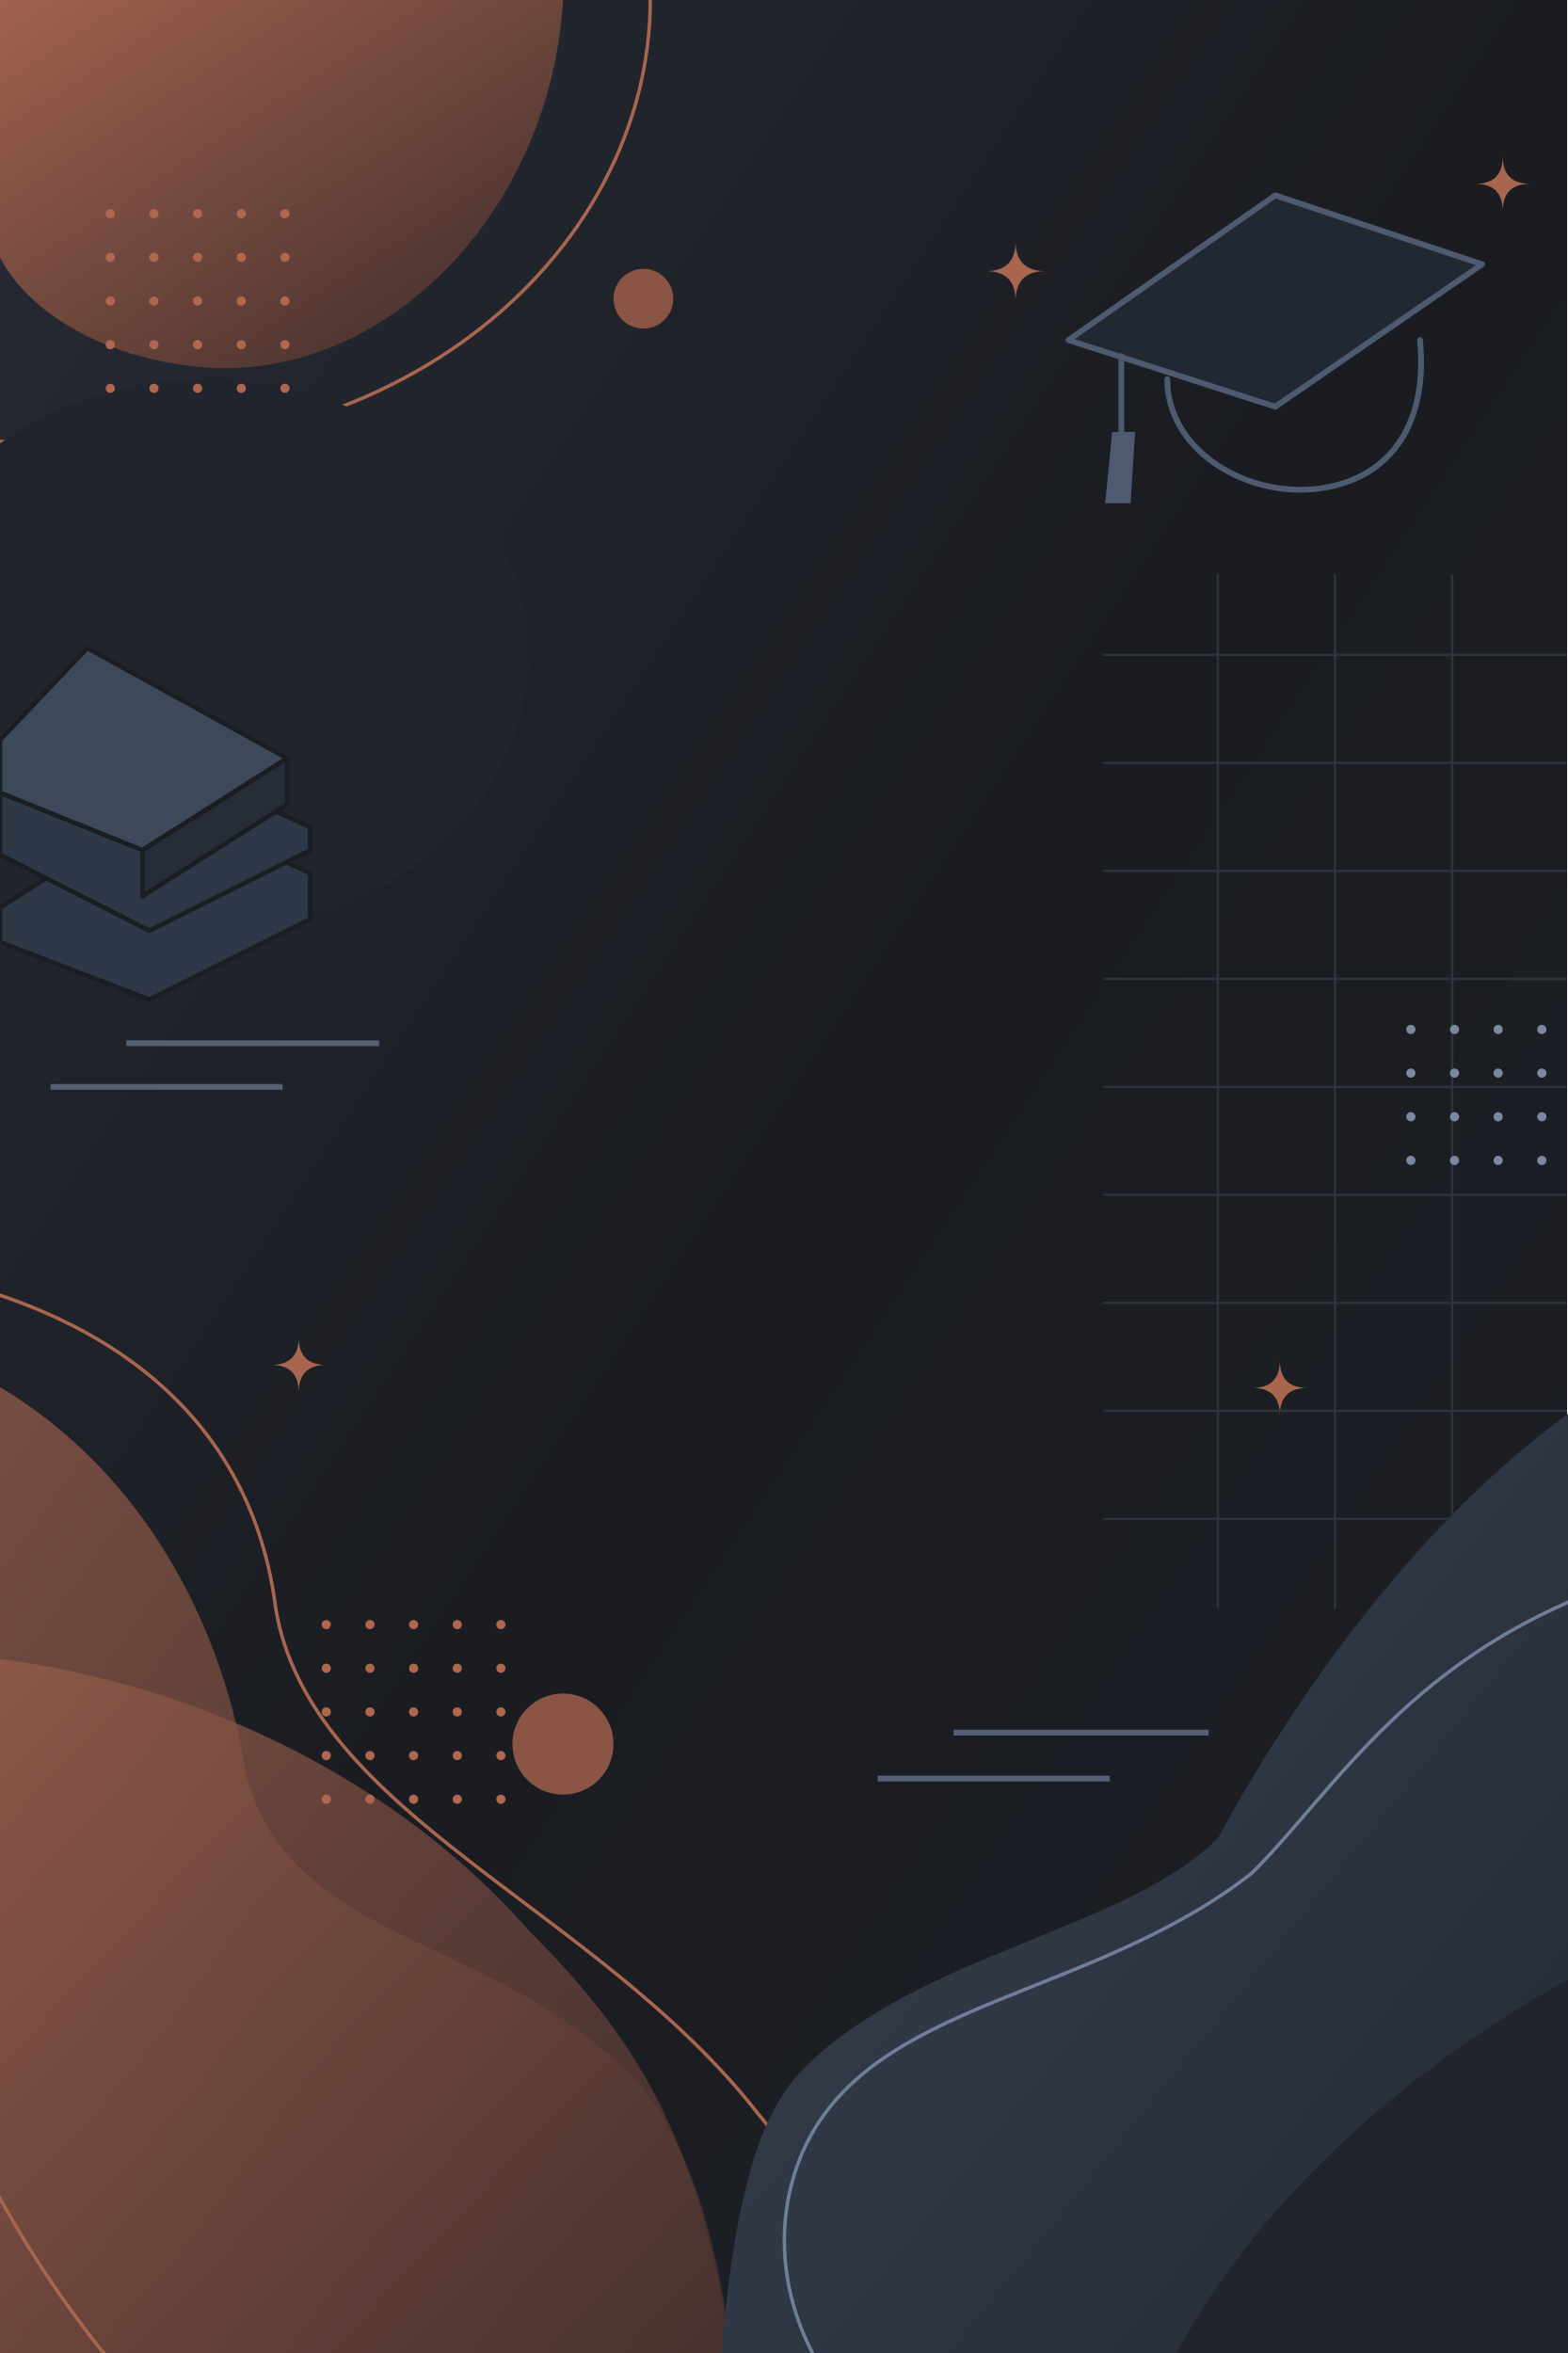
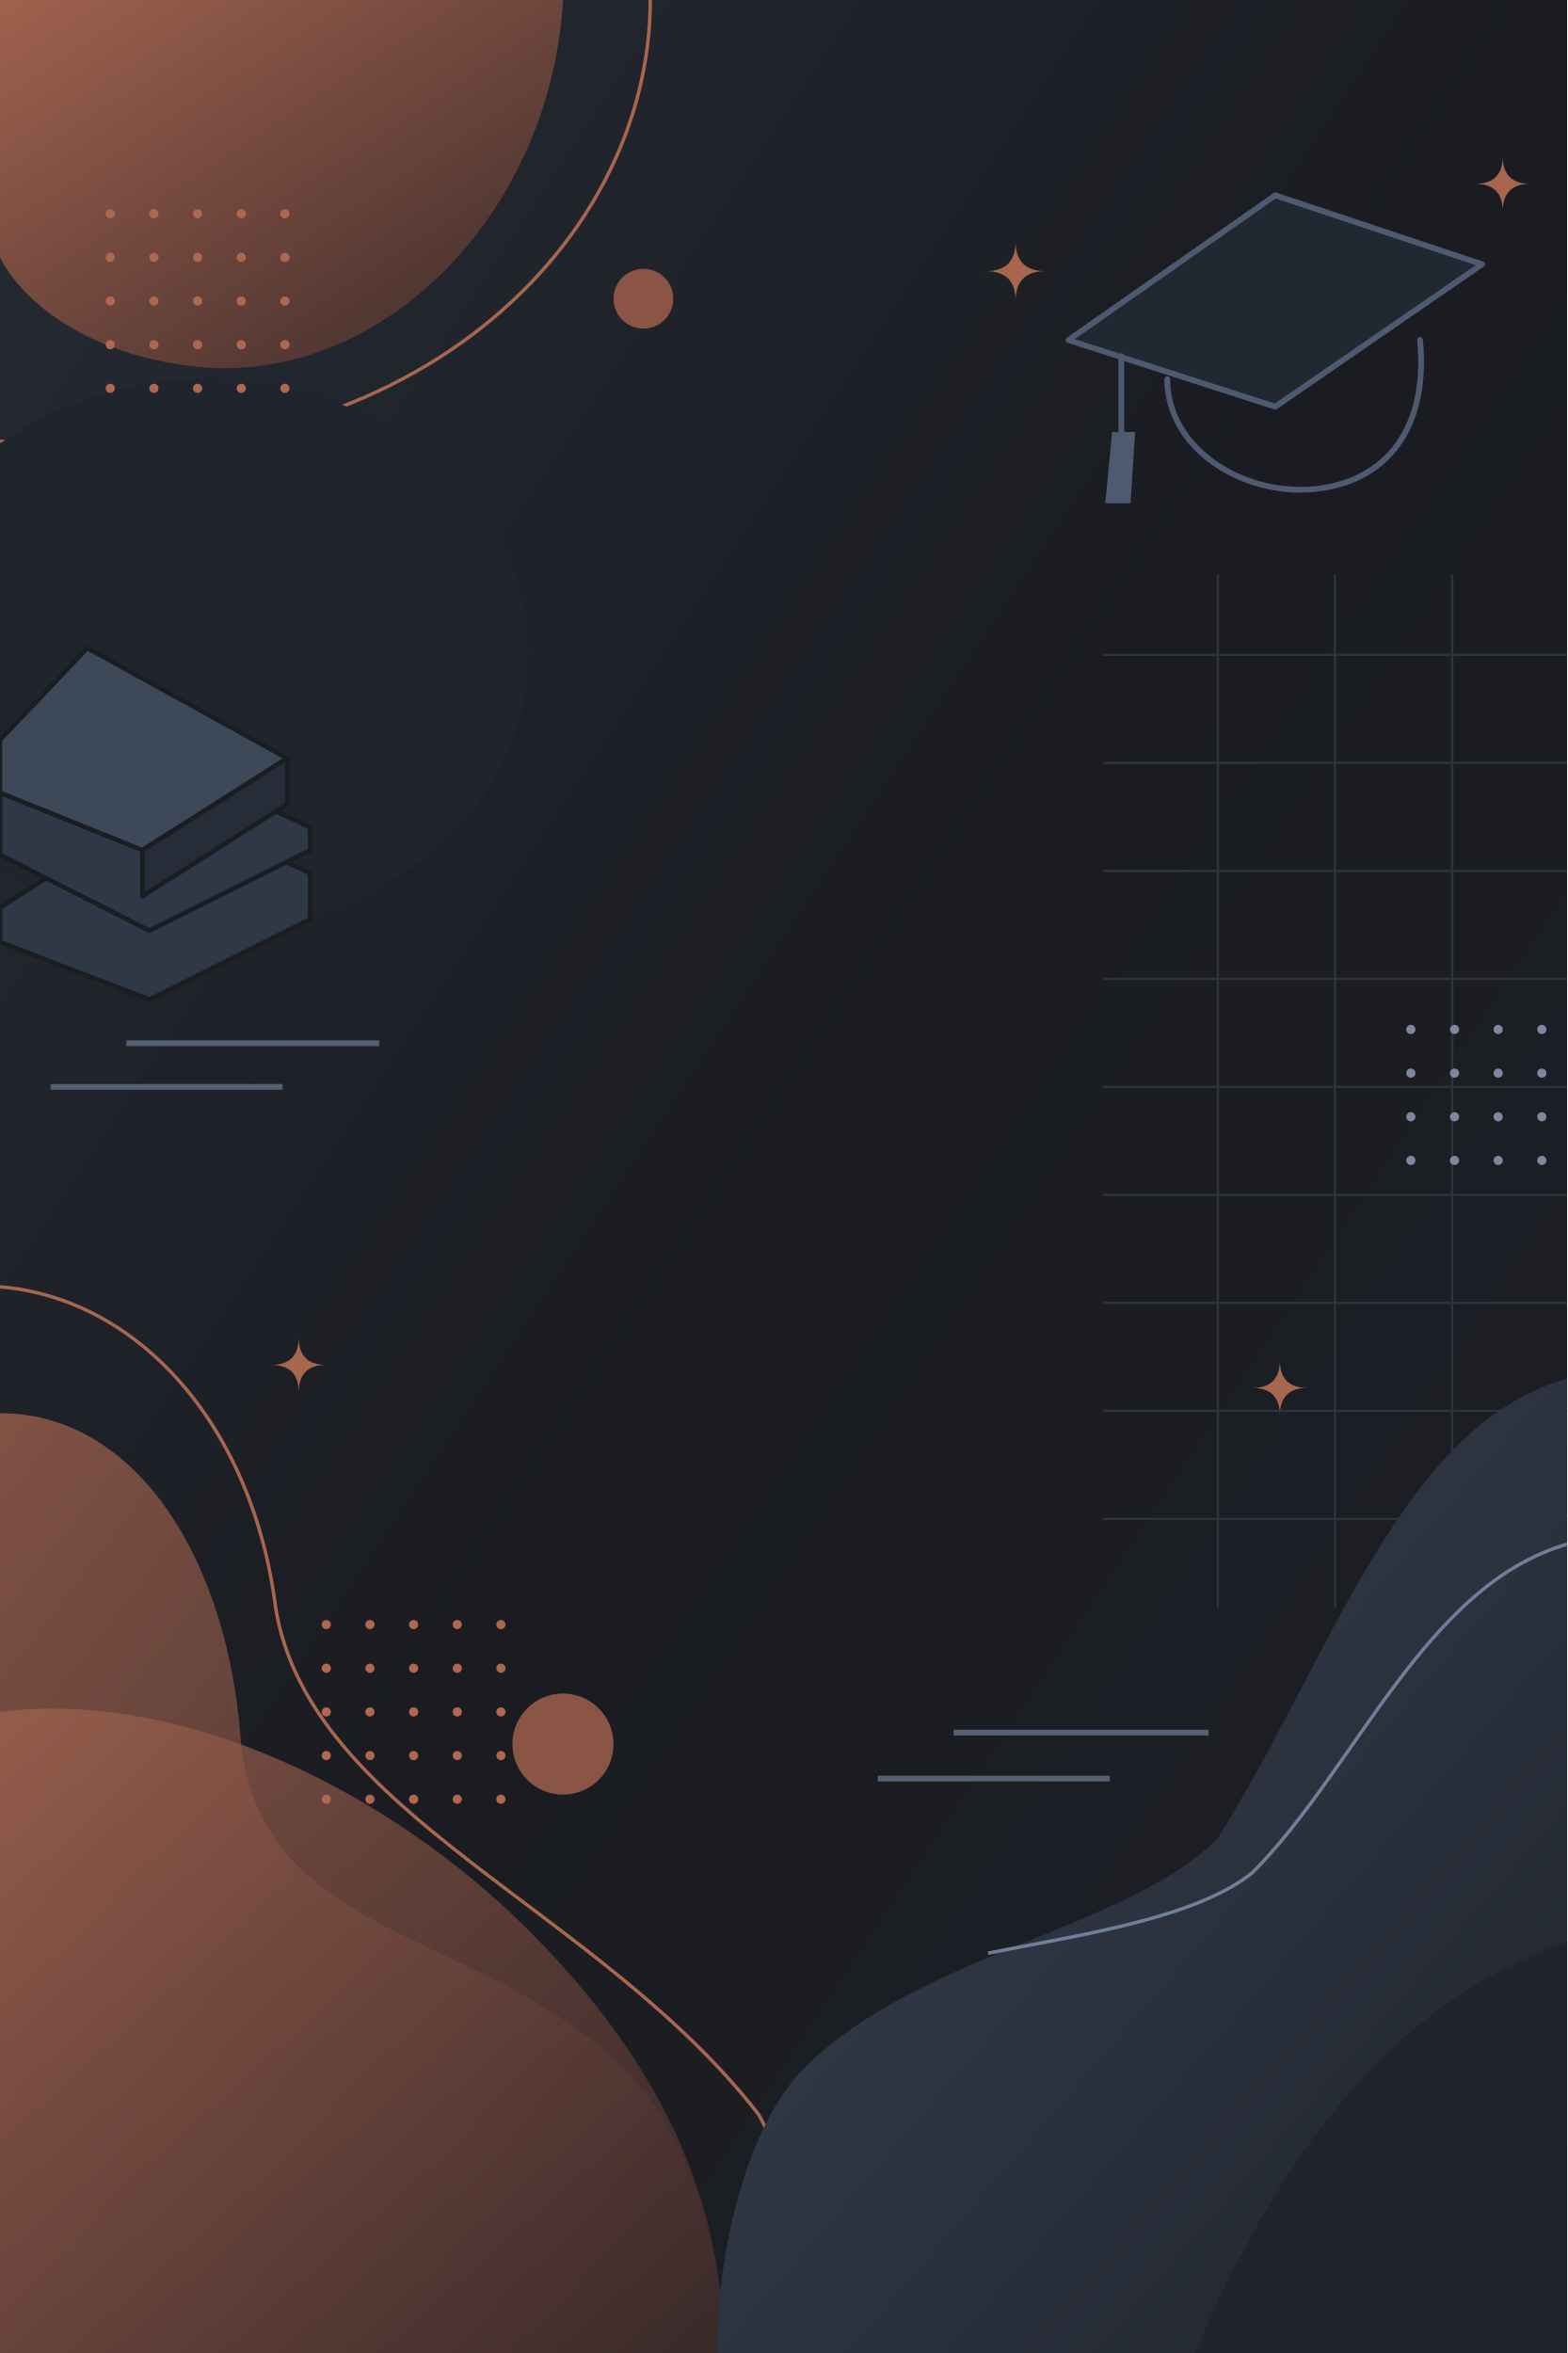
<svg xmlns="http://www.w3.org/2000/svg" viewBox="0 0 682 1024" width="682" height="1024">
  <defs>
    <linearGradient id="v6dark-bg" x1="0" y1="0" x2="1" y2="1">
      <stop offset="0" stop-color="#262b34" />
      <stop offset="0.5" stop-color="#1a1c21" />
      <stop offset="1" stop-color="#1d2027" />
    </linearGradient>
    <linearGradient id="v6dark-warm" x1="0" y1="0" x2="1" y2="1">
      <stop offset="0" stop-color="#a0624e" />
      <stop offset="1" stop-color="#3b2a2a" />
    </linearGradient>
    <linearGradient id="v6dark-warm2" x1="0" y1="0" x2="1" y2="1">
      <stop offset="0" stop-color="#a0624e" stop-opacity="0.75" />
      <stop offset="1" stop-color="#3b2a2a" stop-opacity="0.75" />
    </linearGradient>
    <linearGradient id="v6dark-cool" x1="0" y1="0" x2="1" y2="1">
      <stop offset="0" stop-color="#3a4455" />
      <stop offset="1" stop-color="#1f232b" />
    </linearGradient>
  </defs>
  <rect width="682" height="1024" fill="url(#v6dark-bg)" />
  <path class="top-left-art" d="M0 0H245C240 90 170 165 90 160C40 156 10 132 0 112Z" fill="url(#v6dark-warm)" />
-   <path d="M283 0C283 110 170 215 0 192" fill="none" stroke="#a8664f" stroke-width="1.5" />
-   <ellipse cx="90" cy="285" rx="140" ry="120" fill="#20252d" />
-   <circle cx="48" cy="93" r="2" fill="#b0674f" />
-   <circle cx="48" cy="112" r="2" fill="#b0674f" />
-   <circle cx="48" cy="131" r="2" fill="#b0674f" />
-   <circle cx="48" cy="150" r="2" fill="#b0674f" />
-   <circle cx="48" cy="169" r="2" fill="#b0674f" />
-   <circle cx="67" cy="93" r="2" fill="#b0674f" />
-   <circle cx="67" cy="112" r="2" fill="#b0674f" />
-   <circle cx="67" cy="131" r="2" fill="#b0674f" />
-   <circle cx="67" cy="150" r="2" fill="#b0674f" />
-   <circle cx="67" cy="169" r="2" fill="#b0674f" />
-   <circle cx="86" cy="93" r="2" fill="#b0674f" />
-   <circle cx="86" cy="112" r="2" fill="#b0674f" />
-   <circle cx="86" cy="131" r="2" fill="#b0674f" />
-   <circle cx="86" cy="150" r="2" fill="#b0674f" />
-   <circle cx="86" cy="169" r="2" fill="#b0674f" />
-   <circle cx="105" cy="93" r="2" fill="#b0674f" />
-   <circle cx="105" cy="112" r="2" fill="#b0674f" />
-   <circle cx="105" cy="131" r="2" fill="#b0674f" />
-   <circle cx="105" cy="150" r="2" fill="#b0674f" />
-   <circle cx="105" cy="169" r="2" fill="#b0674f" />
-   <circle cx="124" cy="93" r="2" fill="#b0674f" />
-   <circle cx="124" cy="112" r="2" fill="#b0674f" />
-   <circle cx="124" cy="131" r="2" fill="#b0674f" />
-   <circle cx="124" cy="150" r="2" fill="#b0674f" />
-   <circle cx="124" cy="169" r="2" fill="#b0674f" />
-   <circle cx="280" cy="130" r="13" fill="#8a5545" />
+   <path class="ring ring-a" d="M283 0C283 110 170 215 0 192" fill="none" stroke="#a8664f" stroke-width="1.5" />
+   <ellipse class="haze" cx="90" cy="285" rx="140" ry="120" fill="#20252d" />
+   <g class="dotgrid dotgrid-tl">
+     <g class="dotcol" data-i="0">
+       <circle cx="48" cy="93" r="2" fill="#b0674f" />
+       <circle cx="48" cy="112" r="2" fill="#b0674f" />
+       <circle cx="48" cy="131" r="2" fill="#b0674f" />
+       <circle cx="48" cy="150" r="2" fill="#b0674f" />
+       <circle cx="48" cy="169" r="2" fill="#b0674f" />
+     </g>
+     <g class="dotcol" data-i="1">
+       <circle cx="67" cy="93" r="2" fill="#b0674f" />
+       <circle cx="67" cy="112" r="2" fill="#b0674f" />
+       <circle cx="67" cy="131" r="2" fill="#b0674f" />
+       <circle cx="67" cy="150" r="2" fill="#b0674f" />
+       <circle cx="67" cy="169" r="2" fill="#b0674f" />
+     </g>
+     <g class="dotcol" data-i="2">
+       <circle cx="86" cy="93" r="2" fill="#b0674f" />
+       <circle cx="86" cy="112" r="2" fill="#b0674f" />
+       <circle cx="86" cy="131" r="2" fill="#b0674f" />
+       <circle cx="86" cy="150" r="2" fill="#b0674f" />
+       <circle cx="86" cy="169" r="2" fill="#b0674f" />
+     </g>
+     <g class="dotcol" data-i="3">
+       <circle cx="105" cy="93" r="2" fill="#b0674f" />
+       <circle cx="105" cy="112" r="2" fill="#b0674f" />
+       <circle cx="105" cy="131" r="2" fill="#b0674f" />
+       <circle cx="105" cy="150" r="2" fill="#b0674f" />
+       <circle cx="105" cy="169" r="2" fill="#b0674f" />
+     </g>
+     <g class="dotcol" data-i="4">
+       <circle cx="124" cy="93" r="2" fill="#b0674f" />
+       <circle cx="124" cy="112" r="2" fill="#b0674f" />
+       <circle cx="124" cy="131" r="2" fill="#b0674f" />
+       <circle cx="124" cy="150" r="2" fill="#b0674f" />
+       <circle cx="124" cy="169" r="2" fill="#b0674f" />
+     </g>
+   </g>
+   <circle class="orb orb-a" cx="280" cy="130" r="13" fill="#8a5545" />
  <path class="svg-star star-1" d="M442 105 Q442 118 455 118 Q442 118 442 131 Q442 118 429 118 Q442 118 442 105Z" fill="#a8664f" />
  <path d="M654 68 Q654 80 666 80 Q654 80 654 92 Q654 80 642 80 Q654 80 654 68Z" class="svg-star star-2" fill="#a8664f" />
  <path d="M130 582 Q130 594 142 594 Q130 594 130 606 Q130 594 118 594 Q130 594 130 582Z" class="svg-star star-3" fill="#a8664f" />
  <path d="M557 592 Q557 604 569 604 Q557 604 557 616 Q557 604 545 604 Q557 604 557 592Z" class="svg-star star-4" fill="#a8664f" />
-   <g fill="none" stroke="#4d5a70" stroke-width="2.5" stroke-linejoin="round" stroke-linecap="round">
-     <path d="M465 148L555 85L645 115L555 177Z" fill="#222831" />
-     <path d="M508 165C508 195 540 215 570 213C600 211 622 190 618 148" />
-   </g>
-   <g class="cap-tassel">
-     <path d="M488 155V190" fill="none" stroke="#4d5a70" stroke-width="2.5" stroke-linecap="round" />
-     <path d="M484 188H494L492 219H481Z" fill="#4d5a70" />
+   <g class="cap-rig">
+     <g fill="none" stroke="#4d5a70" stroke-width="2.5" stroke-linejoin="round" stroke-linecap="round">
+       <path d="M465 148L555 85L645 115L555 177Z" fill="#222831" />
+       <path d="M508 165C508 195 540 215 570 213C600 211 622 190 618 148" />
+     </g>
+     <g class="cap-tassel">
+       <path d="M488 155V190" fill="none" stroke="#4d5a70" stroke-width="2.5" stroke-linecap="round" />
+       <path d="M484 188H494L492 219H481Z" fill="#4d5a70" />
+     </g>
  </g>
  <g class="book-stack" stroke="#1a1d22" stroke-width="2" stroke-linejoin="round">
    <path d="M0 395L0 410L65 435L135 400L135 380L70 350Z" fill="#2f3846" />
    <path d="M0 340L0 372L65 405L135 370L135 360L70 330Z" fill="#2f3846" />
    <path d="M0 322L38 282L125 330L62 370L0 345Z" fill="#3d4859" />
    <path d="M62 370L125 330L125 350L62 390Z" fill="#262d39" />
  </g>
-   <line x1="55" y1="454" x2="165" y2="454" stroke="#566075" stroke-width="2.5" />
-   <line x1="22" y1="473" x2="123" y2="473" stroke="#566075" stroke-width="2.5" />
-   <line x1="530" y1="250" x2="530" y2="700" stroke="#2e333c" stroke-width="1" />
-   <line x1="581" y1="250" x2="581" y2="700" stroke="#2e333c" stroke-width="1" />
-   <line x1="632" y1="250" x2="632" y2="700" stroke="#2e333c" stroke-width="1" />
-   <line x1="480" y1="285" x2="682" y2="285" stroke="#2e333c" stroke-width="1" />
-   <line x1="480" y1="332" x2="682" y2="332" stroke="#2e333c" stroke-width="1" />
-   <line x1="480" y1="379" x2="682" y2="379" stroke="#2e333c" stroke-width="1" />
-   <line x1="480" y1="426" x2="682" y2="426" stroke="#2e333c" stroke-width="1" />
-   <line x1="480" y1="473" x2="682" y2="473" stroke="#2e333c" stroke-width="1" />
-   <line x1="480" y1="520" x2="682" y2="520" stroke="#2e333c" stroke-width="1" />
-   <line x1="480" y1="567" x2="682" y2="567" stroke="#2e333c" stroke-width="1" />
-   <line x1="480" y1="614" x2="682" y2="614" stroke="#2e333c" stroke-width="1" />
-   <line x1="480" y1="661" x2="682" y2="661" stroke="#2e333c" stroke-width="1" />
-   <circle cx="614" cy="448" r="2" fill="#7d88a0" />
-   <circle cx="614" cy="467" r="2" fill="#7d88a0" />
-   <circle cx="614" cy="486" r="2" fill="#7d88a0" />
-   <circle cx="614" cy="505" r="2" fill="#7d88a0" />
-   <circle cx="633" cy="448" r="2" fill="#7d88a0" />
-   <circle cx="633" cy="467" r="2" fill="#7d88a0" />
-   <circle cx="633" cy="486" r="2" fill="#7d88a0" />
-   <circle cx="633" cy="505" r="2" fill="#7d88a0" />
-   <circle cx="652" cy="448" r="2" fill="#7d88a0" />
-   <circle cx="652" cy="467" r="2" fill="#7d88a0" />
-   <circle cx="652" cy="486" r="2" fill="#7d88a0" />
-   <circle cx="652" cy="505" r="2" fill="#7d88a0" />
-   <circle cx="671" cy="448" r="2" fill="#7d88a0" />
-   <circle cx="671" cy="467" r="2" fill="#7d88a0" />
-   <circle cx="671" cy="486" r="2" fill="#7d88a0" />
-   <circle cx="671" cy="505" r="2" fill="#7d88a0" />
-   <path class="left-art-piece left-art-1" d="M-80 580C-10 580 80 640 105 760C115 840 200 840 260 890C300 920 325 980 325 1150H-80Z" fill="url(#v6dark-warm2)" />
-   <path class="left-art-piece left-art-2" d="M-80 720C40 710 160 760 230 840C290 900 325 960 325 1150H-80Z" fill="url(#v6dark-warm2)" />
-   <path d="M-60 550C50 565 110 620 120 700C135 790 260 830 330 920C365 960 360 1040 310 1080C240 1130 130 1110 50 1030C0 970 -40 890 -60 790" fill="none" stroke="#a8664f" stroke-width="1.5" stroke-linecap="round" stroke-linejoin="round" />
-   <circle cx="142" cy="707" r="2" fill="#b0674f" />
-   <circle cx="142" cy="726" r="2" fill="#b0674f" />
-   <circle cx="142" cy="745" r="2" fill="#b0674f" />
-   <circle cx="142" cy="764" r="2" fill="#b0674f" />
-   <circle cx="142" cy="783" r="2" fill="#b0674f" />
-   <circle cx="161" cy="707" r="2" fill="#b0674f" />
-   <circle cx="161" cy="726" r="2" fill="#b0674f" />
-   <circle cx="161" cy="745" r="2" fill="#b0674f" />
-   <circle cx="161" cy="764" r="2" fill="#b0674f" />
-   <circle cx="161" cy="783" r="2" fill="#b0674f" />
-   <circle cx="180" cy="707" r="2" fill="#b0674f" />
-   <circle cx="180" cy="726" r="2" fill="#b0674f" />
-   <circle cx="180" cy="745" r="2" fill="#b0674f" />
-   <circle cx="180" cy="764" r="2" fill="#b0674f" />
-   <circle cx="180" cy="783" r="2" fill="#b0674f" />
-   <circle cx="199" cy="707" r="2" fill="#b0674f" />
-   <circle cx="199" cy="726" r="2" fill="#b0674f" />
-   <circle cx="199" cy="745" r="2" fill="#b0674f" />
-   <circle cx="199" cy="764" r="2" fill="#b0674f" />
-   <circle cx="199" cy="783" r="2" fill="#b0674f" />
-   <circle cx="218" cy="707" r="2" fill="#b0674f" />
-   <circle cx="218" cy="726" r="2" fill="#b0674f" />
-   <circle cx="218" cy="745" r="2" fill="#b0674f" />
-   <circle cx="218" cy="764" r="2" fill="#b0674f" />
-   <circle cx="218" cy="783" r="2" fill="#b0674f" />
-   <circle cx="245" cy="759" r="22" fill="#8a5545" />
-   <line x1="415" y1="754" x2="526" y2="754" stroke="#566075" stroke-width="2.5" />
-   <line x1="382" y1="774" x2="483" y2="774" stroke="#566075" stroke-width="2.5" />
-   <path class="right-art-piece right-art-1" d="M780 570C680 590 590 690 530 800C490 840 400 850 350 900C325 925 310 980 310 1150H780Z" fill="url(#v6dark-cool)" />
-   <path class="right-art-piece right-art-2" d="M780 820C680 850 575 920 520 1010C490 1060 480 1110 480 1150H780Z" fill="#20252d" />
-   <path d="M780 672C630 690 590 770 545 815C475 870 380 870 350 935C325 990 355 1060 430 1090C510 1120 620 1090 700 1020C740 985 770 940 780 890" fill="none" stroke="#6f7f99" stroke-width="1.5" stroke-linecap="round" stroke-linejoin="round" />
+   <g class="shadow-lines">
+     <line x1="55" y1="454" x2="165" y2="454" stroke="#566075" stroke-width="2.5" />
+     <line x1="22" y1="473" x2="123" y2="473" stroke="#566075" stroke-width="2.5" />
+   </g>
+   <g class="grid-lines">
+     <line x1="530" y1="250" x2="530" y2="700" stroke="#2e333c" stroke-width="1" />
+     <line x1="581" y1="250" x2="581" y2="700" stroke="#2e333c" stroke-width="1" />
+     <line x1="632" y1="250" x2="632" y2="700" stroke="#2e333c" stroke-width="1" />
+     <line x1="480" y1="285" x2="682" y2="285" stroke="#2e333c" stroke-width="1" />
+     <line x1="480" y1="332" x2="682" y2="332" stroke="#2e333c" stroke-width="1" />
+     <line x1="480" y1="379" x2="682" y2="379" stroke="#2e333c" stroke-width="1" />
+     <line x1="480" y1="426" x2="682" y2="426" stroke="#2e333c" stroke-width="1" />
+     <line x1="480" y1="473" x2="682" y2="473" stroke="#2e333c" stroke-width="1" />
+     <line x1="480" y1="520" x2="682" y2="520" stroke="#2e333c" stroke-width="1" />
+     <line x1="480" y1="567" x2="682" y2="567" stroke="#2e333c" stroke-width="1" />
+     <line x1="480" y1="614" x2="682" y2="614" stroke="#2e333c" stroke-width="1" />
+     <line x1="480" y1="661" x2="682" y2="661" stroke="#2e333c" stroke-width="1" />
+   </g>
+   <g class="dotgrid dotgrid-r">
+     <g class="dotcol" data-i="0">
+       <circle cx="614" cy="448" r="2" fill="#7d88a0" />
+       <circle cx="614" cy="467" r="2" fill="#7d88a0" />
+       <circle cx="614" cy="486" r="2" fill="#7d88a0" />
+       <circle cx="614" cy="505" r="2" fill="#7d88a0" />
+     </g>
+     <g class="dotcol" data-i="1">
+       <circle cx="633" cy="448" r="2" fill="#7d88a0" />
+       <circle cx="633" cy="467" r="2" fill="#7d88a0" />
+       <circle cx="633" cy="486" r="2" fill="#7d88a0" />
+       <circle cx="633" cy="505" r="2" fill="#7d88a0" />
+     </g>
+     <g class="dotcol" data-i="2">
+       <circle cx="652" cy="448" r="2" fill="#7d88a0" />
+       <circle cx="652" cy="467" r="2" fill="#7d88a0" />
+       <circle cx="652" cy="486" r="2" fill="#7d88a0" />
+       <circle cx="652" cy="505" r="2" fill="#7d88a0" />
+     </g>
+     <g class="dotcol" data-i="3">
+       <circle cx="671" cy="448" r="2" fill="#7d88a0" />
+       <circle cx="671" cy="467" r="2" fill="#7d88a0" />
+       <circle cx="671" cy="486" r="2" fill="#7d88a0" />
+       <circle cx="671" cy="505" r="2" fill="#7d88a0" />
+     </g>
+   </g>
+   <path class="left-art-piece left-art-1" d="M0 615C60 615 100 680 105 760C115 840 200 840 260 890C300 920 315 980 315 1024H0Z" fill="url(#v6dark-warm2)" />
+   <path class="left-art-piece left-art-2" d="M0 745C80 735 170 780 230 840C290 900 315 960 315 1024H0Z" fill="url(#v6dark-warm2)" />
+   <path class="ring ring-b" d="M0 560C60 565 110 620 120 700C135 790 260 830 330 920C345 945 350 1000 348 1024" fill="none" stroke="#a8664f" stroke-width="1.5" />
+   <g class="dotgrid dotgrid-bl">
+     <g class="dotcol" data-i="0">
+       <circle cx="142" cy="707" r="2" fill="#b0674f" />
+       <circle cx="142" cy="726" r="2" fill="#b0674f" />
+       <circle cx="142" cy="745" r="2" fill="#b0674f" />
+       <circle cx="142" cy="764" r="2" fill="#b0674f" />
+       <circle cx="142" cy="783" r="2" fill="#b0674f" />
+     </g>
+     <g class="dotcol" data-i="1">
+       <circle cx="161" cy="707" r="2" fill="#b0674f" />
+       <circle cx="161" cy="726" r="2" fill="#b0674f" />
+       <circle cx="161" cy="745" r="2" fill="#b0674f" />
+       <circle cx="161" cy="764" r="2" fill="#b0674f" />
+       <circle cx="161" cy="783" r="2" fill="#b0674f" />
+     </g>
+     <g class="dotcol" data-i="2">
+       <circle cx="180" cy="707" r="2" fill="#b0674f" />
+       <circle cx="180" cy="726" r="2" fill="#b0674f" />
+       <circle cx="180" cy="745" r="2" fill="#b0674f" />
+       <circle cx="180" cy="764" r="2" fill="#b0674f" />
+       <circle cx="180" cy="783" r="2" fill="#b0674f" />
+     </g>
+     <g class="dotcol" data-i="3">
+       <circle cx="199" cy="707" r="2" fill="#b0674f" />
+       <circle cx="199" cy="726" r="2" fill="#b0674f" />
+       <circle cx="199" cy="745" r="2" fill="#b0674f" />
+       <circle cx="199" cy="764" r="2" fill="#b0674f" />
+       <circle cx="199" cy="783" r="2" fill="#b0674f" />
+     </g>
+     <g class="dotcol" data-i="4">
+       <circle cx="218" cy="707" r="2" fill="#b0674f" />
+       <circle cx="218" cy="726" r="2" fill="#b0674f" />
+       <circle cx="218" cy="745" r="2" fill="#b0674f" />
+       <circle cx="218" cy="764" r="2" fill="#b0674f" />
+       <circle cx="218" cy="783" r="2" fill="#b0674f" />
+     </g>
+   </g>
+   <circle class="orb orb-b" cx="245" cy="759" r="22" fill="#8a5545" />
+   <g class="drift-lines">
+     <line x1="415" y1="754" x2="526" y2="754" stroke="#566075" stroke-width="2.5" />
+     <line x1="382" y1="774" x2="483" y2="774" stroke="#566075" stroke-width="2.5" />
+   </g>
+   <path class="right-art-piece right-art-1" d="M682 600C610 620 580 720 530 800C490 840 400 850 350 900C325 925 312 980 312 1024H682Z" fill="url(#v6dark-cool)" />
+   <path class="right-art-piece right-art-2" d="M682 845C610 870 560 930 520 1024H682Z" fill="#20252d" />
+   <path class="ring ring-c" d="M682 672C620 690 590 770 545 815C520 835 470 842 430 850" fill="none" stroke="#6f7f99" stroke-width="1.5" />
</svg>
